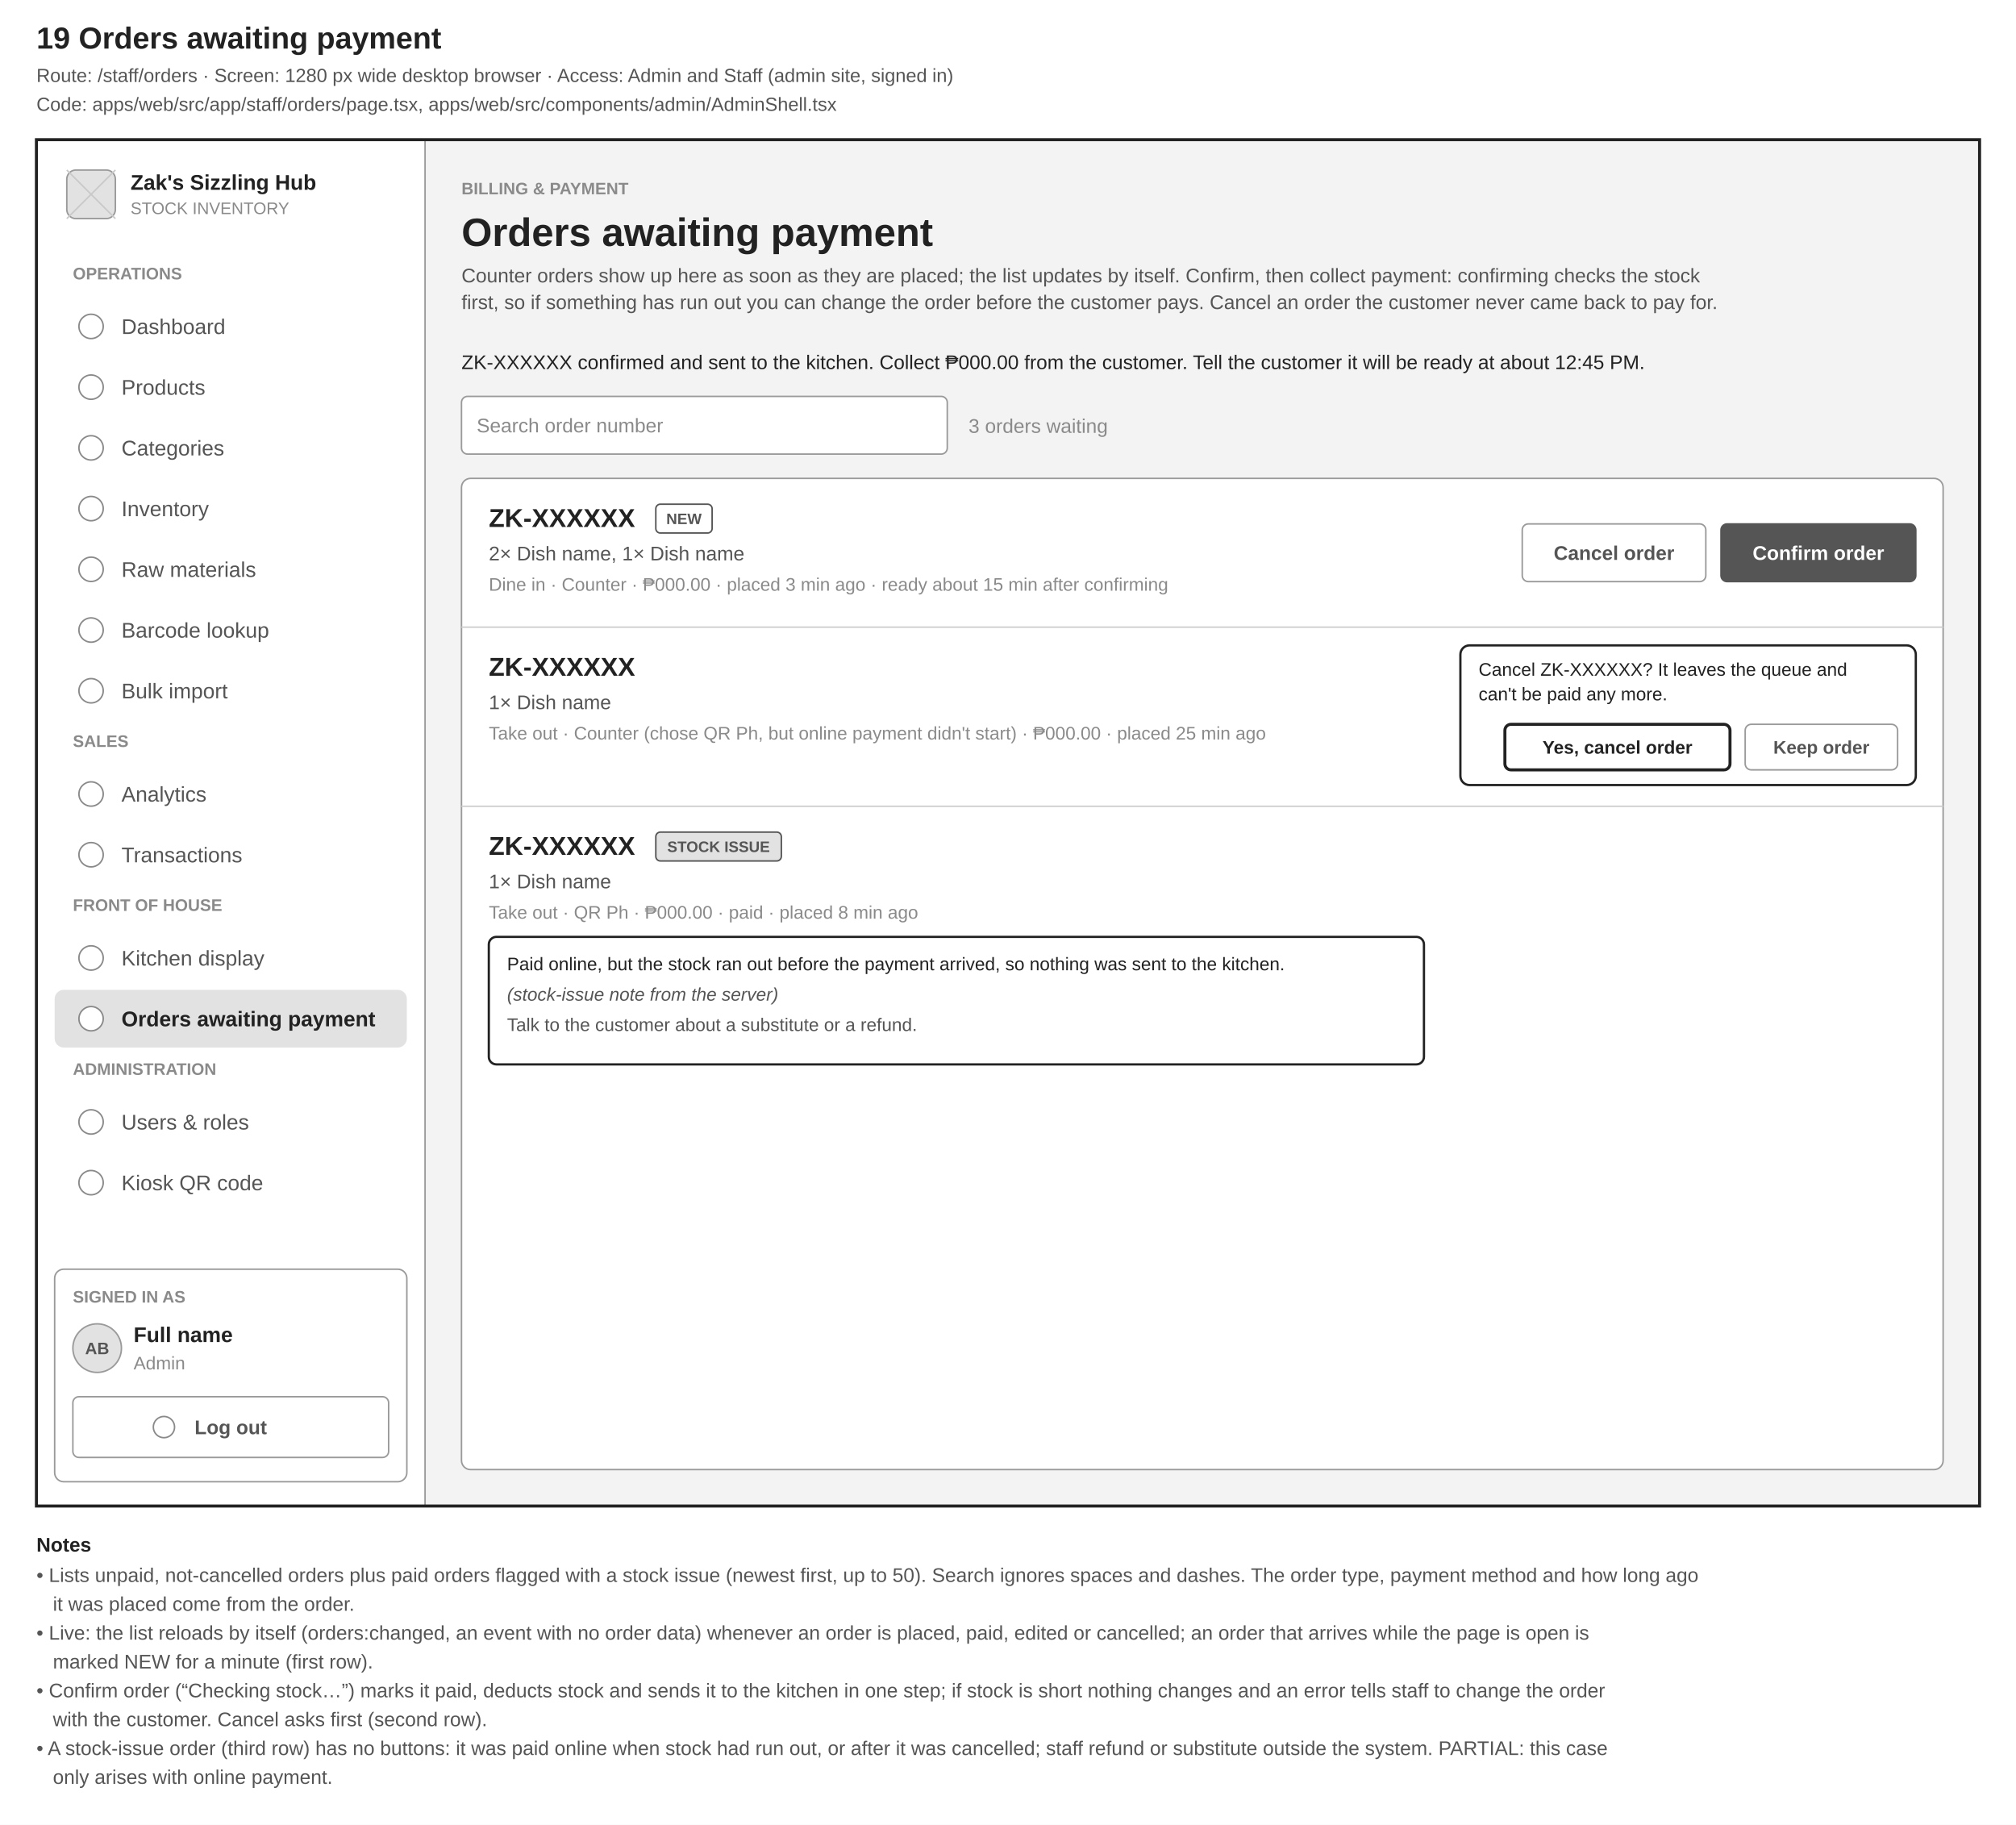
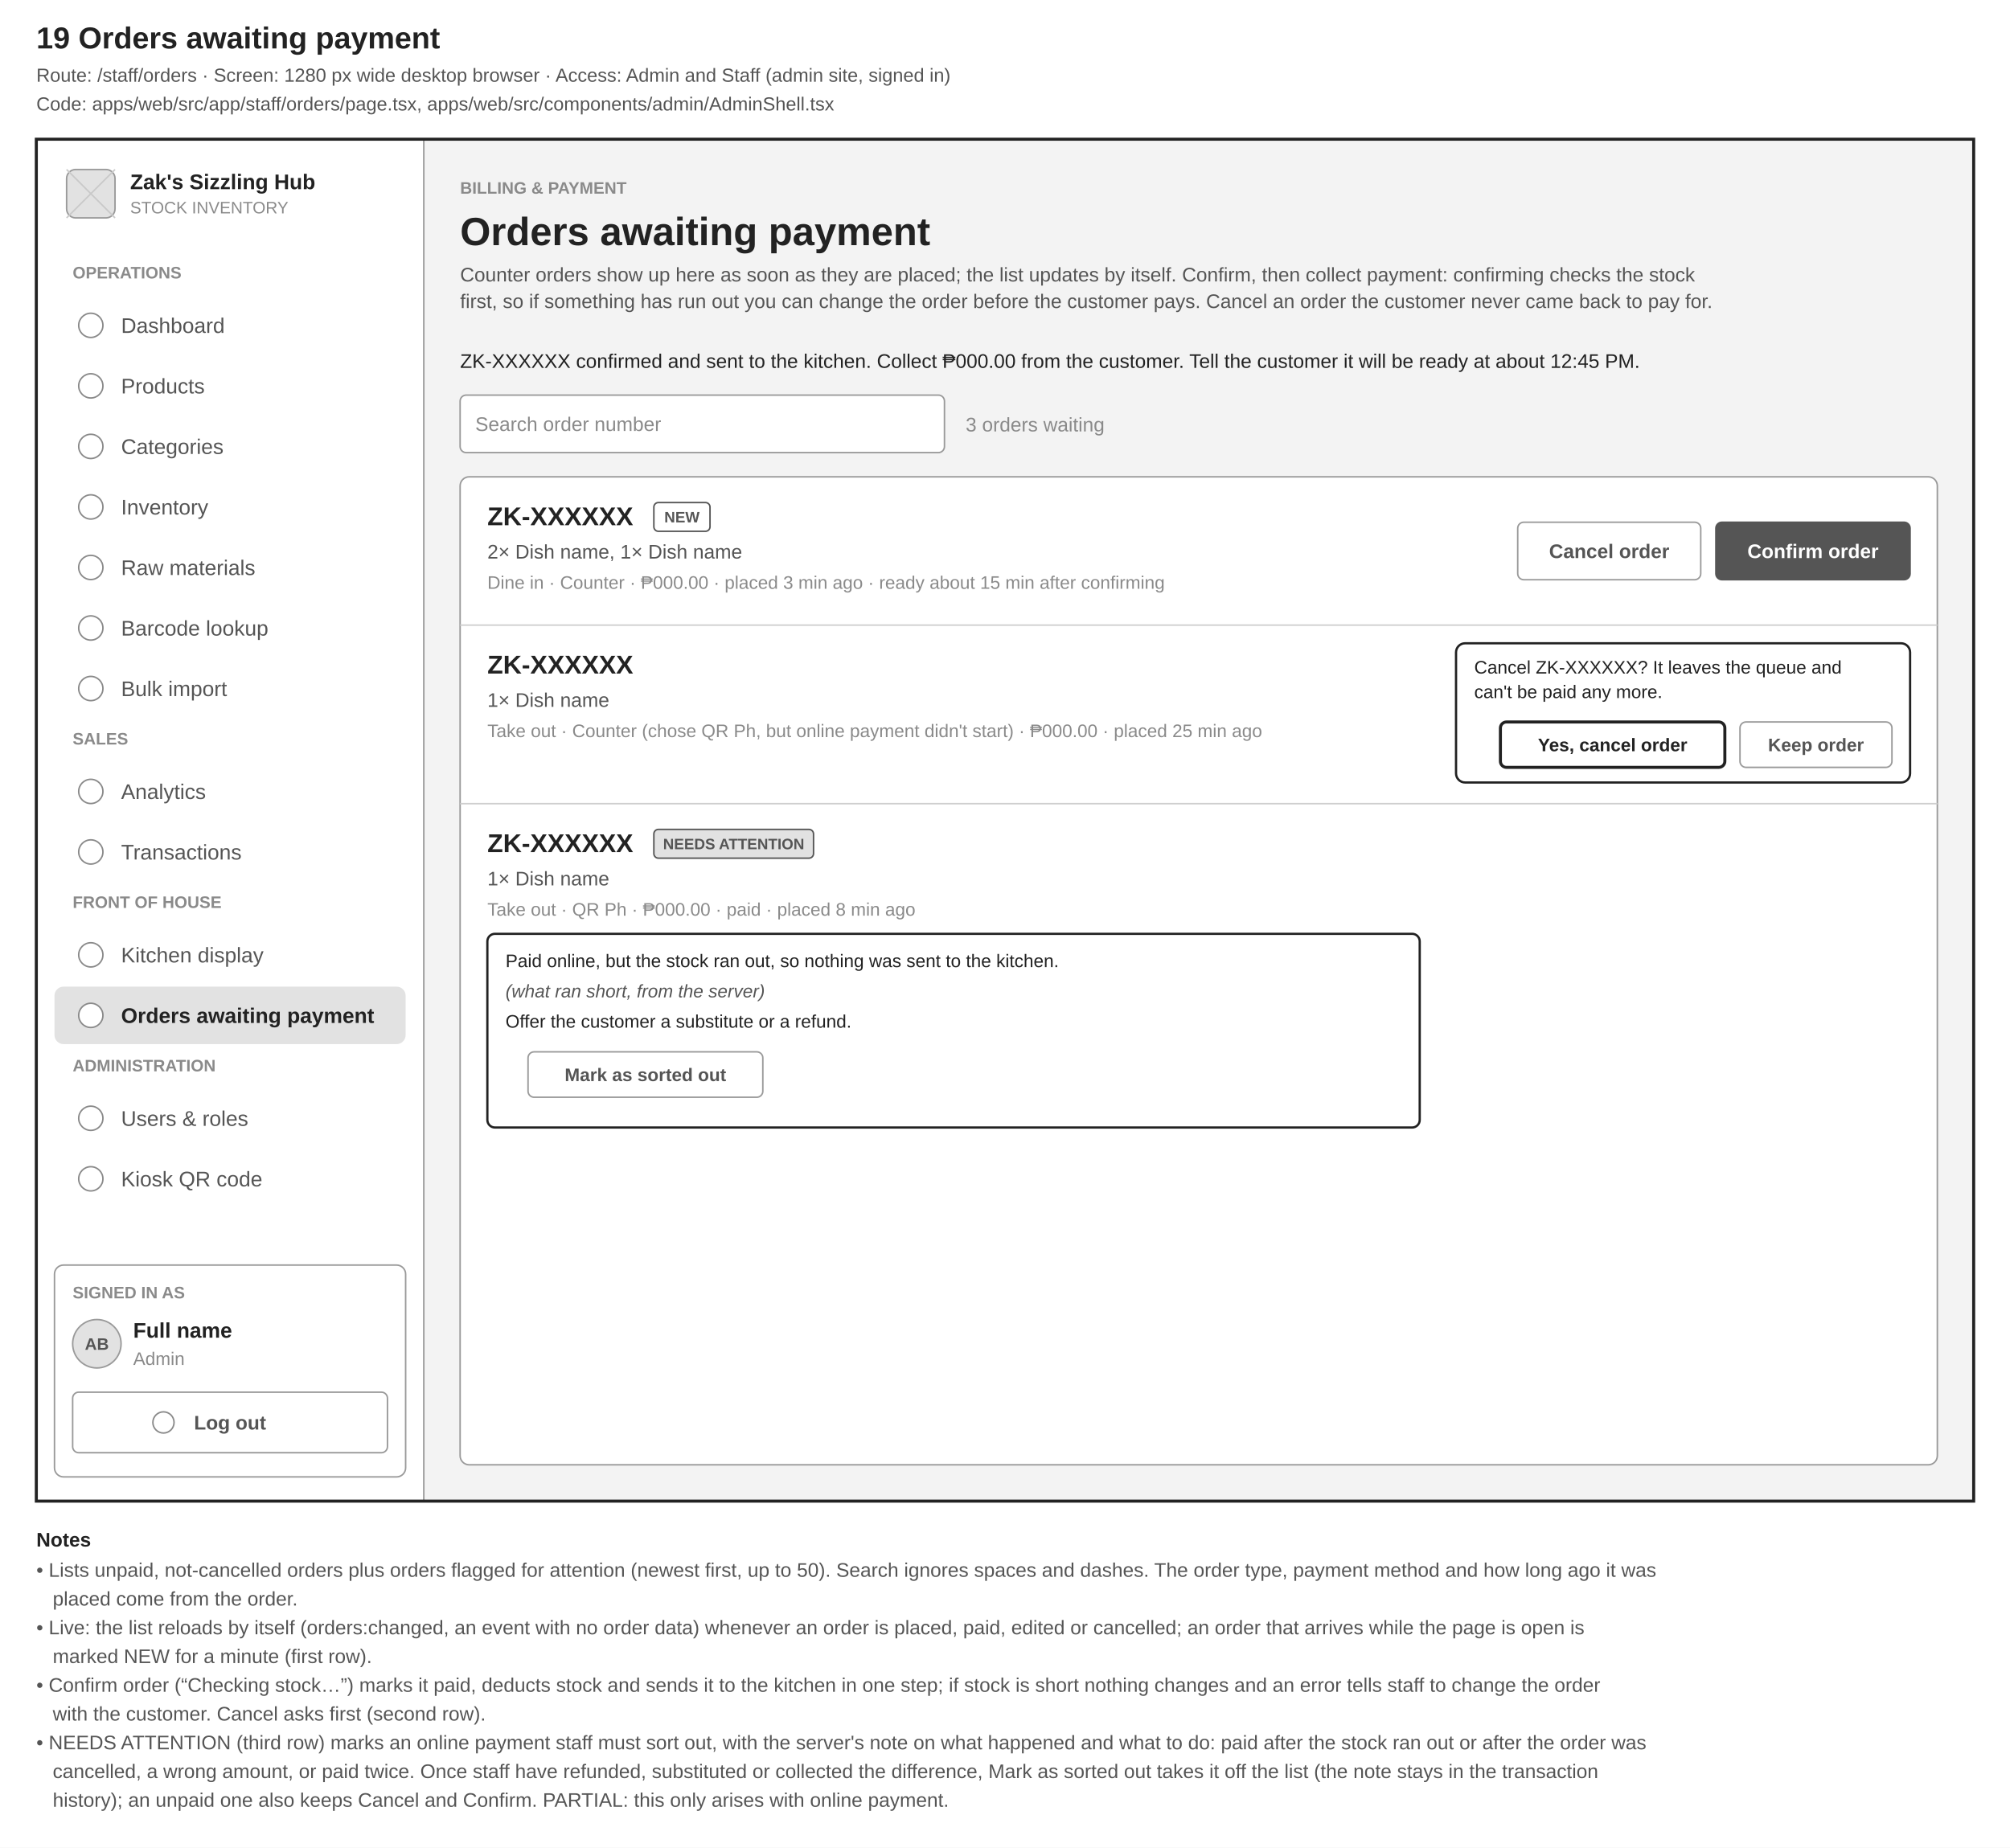
- <svg xmlns="http://www.w3.org/2000/svg" width="1328" height="1202" viewBox="0 0 1328 1202">
-   <rect x="0" y="0" width="1328" height="1202" fill="#ffffff" />
+ <svg xmlns="http://www.w3.org/2000/svg" width="1328" height="1221" viewBox="0 0 1328 1221">
+   <rect x="0" y="0" width="1328" height="1221" fill="#ffffff" />
  <text x="24" y="32" font-family="Arial, Helvetica, sans-serif" font-size="20" font-weight="700" fill="#222222">19  Orders awaiting payment</text>
  <text x="24" y="54" font-family="Arial, Helvetica, sans-serif" font-size="12.5" fill="#555555">Route: /staff/orders   ·   Screen: 1280 px wide desktop browser   ·   Access: Admin and Staff (admin site, signed in)</text>
  <text x="24" y="73" font-family="Arial, Helvetica, sans-serif" font-size="12.5" fill="#555555">Code: apps/web/src/app/staff/orders/page.tsx, apps/web/src/components/admin/AdminShell.tsx</text>
  <text x="24" y="1022" font-family="Arial, Helvetica, sans-serif" font-size="13" font-weight="700" fill="#222222">Notes</text>
-   <text x="24" y="1042" font-family="Arial, Helvetica, sans-serif" font-size="13" fill="#555555" xml:space="preserve">• Lists unpaid, not-cancelled orders plus paid orders flagged with a stock issue (newest first, up to 50). Search ignores spaces and dashes. The order type, payment method and how long ago</text>
-   <text x="24" y="1061" font-family="Arial, Helvetica, sans-serif" font-size="13" fill="#555555" xml:space="preserve">   it was placed come from the order.</text>
+   <text x="24" y="1042" font-family="Arial, Helvetica, sans-serif" font-size="13" fill="#555555" xml:space="preserve">• Lists unpaid, not-cancelled orders plus orders flagged for attention (newest first, up to 50). Search ignores spaces and dashes. The order type, payment method and how long ago it was</text>
+   <text x="24" y="1061" font-family="Arial, Helvetica, sans-serif" font-size="13" fill="#555555" xml:space="preserve">   placed come from the order.</text>
  <text x="24" y="1080" font-family="Arial, Helvetica, sans-serif" font-size="13" fill="#555555" xml:space="preserve">• Live: the list reloads by itself (orders:changed, an event with no order data) whenever an order is placed, paid, edited or cancelled; an order that arrives while the page is open is</text>
  <text x="24" y="1099" font-family="Arial, Helvetica, sans-serif" font-size="13" fill="#555555" xml:space="preserve">   marked NEW for a minute (first row).</text>
  <text x="24" y="1118" font-family="Arial, Helvetica, sans-serif" font-size="13" fill="#555555" xml:space="preserve">• Confirm order (“Checking stock…”) marks it paid, deducts stock and sends it to the kitchen in one step; if stock is short nothing changes and an error tells staff to change the order</text>
  <text x="24" y="1137" font-family="Arial, Helvetica, sans-serif" font-size="13" fill="#555555" xml:space="preserve">   with the customer. Cancel asks first (second row).</text>
-   <text x="24" y="1156" font-family="Arial, Helvetica, sans-serif" font-size="13" fill="#555555" xml:space="preserve">• A stock-issue order (third row) has no buttons: it was paid online when stock had run out, or after it was cancelled; staff refund or substitute outside the system. PARTIAL: this case</text>
-   <text x="24" y="1175" font-family="Arial, Helvetica, sans-serif" font-size="13" fill="#555555" xml:space="preserve">   only arises with online payment.</text>
+   <text x="24" y="1156" font-family="Arial, Helvetica, sans-serif" font-size="13" fill="#555555" xml:space="preserve">• NEEDS ATTENTION (third row) marks an online payment staff must sort out, with the server's note on what happened and what to do: paid after the stock ran out or after the order was</text>
+   <text x="24" y="1175" font-family="Arial, Helvetica, sans-serif" font-size="13" fill="#555555" xml:space="preserve">   cancelled, a wrong amount, or paid twice. Once staff have refunded, substituted or collected the difference, Mark as sorted out takes it off the list (the note stays in the transaction</text>
+   <text x="24" y="1194" font-family="Arial, Helvetica, sans-serif" font-size="13" fill="#555555" xml:space="preserve">   history); an unpaid one also keeps Cancel and Confirm. PARTIAL: this only arises with online payment.</text>
  <g transform="translate(24,92)">
    <clipPath id="frame">
      <rect x="0" y="0" width="1280" height="900" />
    </clipPath>
    <g clip-path="url(#frame)">
      <rect x="0" y="0" width="1280" height="900" fill="#ffffff" />
      <rect x="0" y="0" width="1280" height="900" rx="0" fill="#f3f3f3" stroke="none" />
      <rect x="0" y="0" width="256" height="900" rx="0" fill="#ffffff" stroke="none" />
      <line x1="256" y1="0" x2="256" y2="900" stroke="#9a9a9a" stroke-width="1" />
      <rect x="20" y="20" width="32" height="32" rx="6" fill="#e2e2e2" stroke="#9a9a9a" stroke-width="1" />
      <line x1="20" y1="20" x2="52" y2="52" stroke="#c9c9c9" stroke-width="1" />
      <line x1="52" y1="20" x2="20" y2="52" stroke="#c9c9c9" stroke-width="1" />
      <text x="62" y="33" font-family="Arial, Helvetica, sans-serif" font-size="14" font-weight="700" text-anchor="start" fill="#222222">Zak's Sizzling Hub</text>
      <text x="62" y="49" font-family="Arial, Helvetica, sans-serif" font-size="11" font-weight="400" text-anchor="start" fill="#8a8a8a">STOCK INVENTORY</text>
      <text x="24" y="92" font-family="Arial, Helvetica, sans-serif" font-size="11" font-weight="700" text-anchor="start" fill="#8a8a8a">OPERATIONS</text>
      <circle cx="36" cy="123" r="8" fill="#ffffff" stroke="#8a8a8a" stroke-width="1" />
      <text x="56" y="128" font-family="Arial, Helvetica, sans-serif" font-size="14" font-weight="400" text-anchor="start" fill="#555555">Dashboard</text>
      <circle cx="36" cy="163" r="8" fill="#ffffff" stroke="#8a8a8a" stroke-width="1" />
      <text x="56" y="168" font-family="Arial, Helvetica, sans-serif" font-size="14" font-weight="400" text-anchor="start" fill="#555555">Products</text>
      <circle cx="36" cy="203" r="8" fill="#ffffff" stroke="#8a8a8a" stroke-width="1" />
      <text x="56" y="208" font-family="Arial, Helvetica, sans-serif" font-size="14" font-weight="400" text-anchor="start" fill="#555555">Categories</text>
      <circle cx="36" cy="243" r="8" fill="#ffffff" stroke="#8a8a8a" stroke-width="1" />
      <text x="56" y="248" font-family="Arial, Helvetica, sans-serif" font-size="14" font-weight="400" text-anchor="start" fill="#555555">Inventory</text>
      <circle cx="36" cy="283" r="8" fill="#ffffff" stroke="#8a8a8a" stroke-width="1" />
      <text x="56" y="288" font-family="Arial, Helvetica, sans-serif" font-size="14" font-weight="400" text-anchor="start" fill="#555555">Raw materials</text>
      <circle cx="36" cy="323" r="8" fill="#ffffff" stroke="#8a8a8a" stroke-width="1" />
      <text x="56" y="328" font-family="Arial, Helvetica, sans-serif" font-size="14" font-weight="400" text-anchor="start" fill="#555555">Barcode lookup</text>
      <circle cx="36" cy="363" r="8" fill="#ffffff" stroke="#8a8a8a" stroke-width="1" />
      <text x="56" y="368" font-family="Arial, Helvetica, sans-serif" font-size="14" font-weight="400" text-anchor="start" fill="#555555">Bulk import</text>
      <text x="24" y="400" font-family="Arial, Helvetica, sans-serif" font-size="11" font-weight="700" text-anchor="start" fill="#8a8a8a">SALES</text>
      <circle cx="36" cy="431" r="8" fill="#ffffff" stroke="#8a8a8a" stroke-width="1" />
      <text x="56" y="436" font-family="Arial, Helvetica, sans-serif" font-size="14" font-weight="400" text-anchor="start" fill="#555555">Analytics</text>
      <circle cx="36" cy="471" r="8" fill="#ffffff" stroke="#8a8a8a" stroke-width="1" />
      <text x="56" y="476" font-family="Arial, Helvetica, sans-serif" font-size="14" font-weight="400" text-anchor="start" fill="#555555">Transactions</text>
      <text x="24" y="508" font-family="Arial, Helvetica, sans-serif" font-size="11" font-weight="700" text-anchor="start" fill="#8a8a8a">FRONT OF HOUSE</text>
      <circle cx="36" cy="539" r="8" fill="#ffffff" stroke="#8a8a8a" stroke-width="1" />
      <text x="56" y="544" font-family="Arial, Helvetica, sans-serif" font-size="14" font-weight="400" text-anchor="start" fill="#555555">Kitchen display</text>
      <rect x="12" y="560" width="232" height="38" rx="6" fill="#e2e2e2" stroke="none" />
      <circle cx="36" cy="579" r="8" fill="#ffffff" stroke="#8a8a8a" stroke-width="1" />
      <text x="56" y="584" font-family="Arial, Helvetica, sans-serif" font-size="14" font-weight="700" text-anchor="start" fill="#222222">Orders awaiting payment</text>
      <text x="24" y="616" font-family="Arial, Helvetica, sans-serif" font-size="11" font-weight="700" text-anchor="start" fill="#8a8a8a">ADMINISTRATION</text>
      <circle cx="36" cy="647" r="8" fill="#ffffff" stroke="#8a8a8a" stroke-width="1" />
      <text x="56" y="652" font-family="Arial, Helvetica, sans-serif" font-size="14" font-weight="400" text-anchor="start" fill="#555555">Users &amp; roles</text>
      <circle cx="36" cy="687" r="8" fill="#ffffff" stroke="#8a8a8a" stroke-width="1" />
      <text x="56" y="692" font-family="Arial, Helvetica, sans-serif" font-size="14" font-weight="400" text-anchor="start" fill="#555555">Kiosk QR code</text>
      <rect x="12" y="744" width="232" height="140" rx="6" fill="#ffffff" stroke="#9a9a9a" stroke-width="1" />
      <text x="24" y="766" font-family="Arial, Helvetica, sans-serif" font-size="11" font-weight="700" text-anchor="start" fill="#8a8a8a">SIGNED IN AS</text>
      <circle cx="40" cy="796" r="16" fill="#e2e2e2" stroke="#9a9a9a" stroke-width="1" />
      <text x="40" y="800" font-family="Arial, Helvetica, sans-serif" font-size="11" font-weight="700" text-anchor="middle" fill="#555555">AB</text>
      <text x="64" y="792" font-family="Arial, Helvetica, sans-serif" font-size="14" font-weight="700" text-anchor="start" fill="#222222">Full name</text>
      <text x="64" y="810" font-family="Arial, Helvetica, sans-serif" font-size="12" font-weight="400" text-anchor="start" fill="#8a8a8a">Admin</text>
      <rect x="24" y="828" width="208" height="40" rx="4" fill="#ffffff" stroke="#9a9a9a" stroke-width="1" />
      <text x="128.0" y="852.68" font-family="Arial, Helvetica, sans-serif" font-size="13" font-weight="700" text-anchor="middle" fill="#555555">Log out</text>
      <circle cx="84" cy="848" r="7" fill="#ffffff" stroke="#8a8a8a" stroke-width="1" />
      <text x="280" y="36" font-family="Arial, Helvetica, sans-serif" font-size="11" font-weight="700" text-anchor="start" fill="#8a8a8a">BILLING &amp; PAYMENT</text>
      <text x="280" y="70" font-family="Arial, Helvetica, sans-serif" font-size="26" font-weight="700" text-anchor="start" fill="#222222">Orders awaiting payment</text>
      <text x="280" y="94" font-family="Arial, Helvetica, sans-serif" font-size="13" font-weight="400" text-anchor="start" fill="#555555">Counter orders show up here as soon as they are placed; the list updates by itself. Confirm, then collect payment: confirming checks the stock</text>
      <text x="280" y="111.55" font-family="Arial, Helvetica, sans-serif" font-size="13" font-weight="400" text-anchor="start" fill="#555555">first, so if something has run out you can change the order before the customer pays. Cancel an order the customer never came back to pay for.</text>
      <text x="280" y="151.1" font-family="Arial, Helvetica, sans-serif" font-size="13" font-weight="400" text-anchor="start" fill="#222222">ZK-XXXXXX confirmed and sent to the kitchen. Collect ₱000.00 from the customer. Tell the customer it will be ready at about 12:45 PM.</text>
      <rect x="280" y="169.1" width="320" height="38" rx="4" fill="#ffffff" stroke="#9a9a9a" stroke-width="1" />
      <text x="290" y="192.78" font-family="Arial, Helvetica, sans-serif" font-size="13" font-weight="400" text-anchor="start" fill="#8a8a8a">Search order number</text>
      <text x="614" y="193.1" font-family="Arial, Helvetica, sans-serif" font-size="13" font-weight="400" text-anchor="start" fill="#8a8a8a">3 orders waiting</text>
      <rect x="280" y="223.1" width="976" height="652.9" rx="6" fill="#ffffff" stroke="#9a9a9a" stroke-width="1" />
      <text x="298" y="255.1" font-family="Arial, Helvetica, sans-serif" font-size="17" font-weight="700" text-anchor="start" fill="#222222">ZK-XXXXXX</text>
      <rect x="408" y="240.1" width="37.1" height="19" rx="3" fill="#ffffff" stroke="#555555" stroke-width="1" />
      <text x="426.55" y="253.2" font-family="Arial, Helvetica, sans-serif" font-size="10" font-weight="700" text-anchor="middle" fill="#555555">NEW</text>
      <text x="298" y="277.1" font-family="Arial, Helvetica, sans-serif" font-size="13" font-weight="400" text-anchor="start" fill="#555555">2× Dish name, 1× Dish name</text>
      <text x="298" y="297.1" font-family="Arial, Helvetica, sans-serif" font-size="12" font-weight="400" text-anchor="start" fill="#8a8a8a">Dine in · Counter · ₱000.00 · placed 3 min ago · ready about 15 min after confirming</text>
      <rect x="1109.67" y="253.1" width="128.33" height="38" rx="4" fill="#555555" stroke="#555555" stroke-width="1" />
      <text x="1173.835" y="276.78" font-family="Arial, Helvetica, sans-serif" font-size="13" font-weight="700" text-anchor="middle" fill="#ffffff">Confirm order</text>
      <rect x="978.75" y="253.1" width="120.92" height="38" rx="4" fill="#ffffff" stroke="#9a9a9a" stroke-width="1" />
      <text x="1039.21" y="276.78" font-family="Arial, Helvetica, sans-serif" font-size="13" font-weight="700" text-anchor="middle" fill="#555555">Cancel order</text>
      <line x1="280" y1="321.1" x2="1256" y2="321.1" stroke="#cfcfcf" stroke-width="1" />
      <text x="298" y="353.1" font-family="Arial, Helvetica, sans-serif" font-size="17" font-weight="700" text-anchor="start" fill="#222222">ZK-XXXXXX</text>
      <text x="298" y="375.1" font-family="Arial, Helvetica, sans-serif" font-size="13" font-weight="400" text-anchor="start" fill="#555555">1× Dish name</text>
      <text x="298" y="395.1" font-family="Arial, Helvetica, sans-serif" font-size="12" font-weight="400" text-anchor="start" fill="#8a8a8a">Take out · Counter (chose QR Ph, but online payment didn't start) · ₱000.00 · placed 25 min ago</text>
      <rect x="938" y="333.1" width="300" height="92" rx="6" fill="#ffffff" stroke="#222222" stroke-width="1.5" />
      <text x="950" y="353.1" font-family="Arial, Helvetica, sans-serif" font-size="12" font-weight="400" text-anchor="start" fill="#222222">Cancel ZK-XXXXXX? It leaves the queue and</text>
      <text x="950" y="369.3" font-family="Arial, Helvetica, sans-serif" font-size="12" font-weight="400" text-anchor="start" fill="#222222">can't be paid any more.</text>
      <rect x="1125.6" y="385.1" width="100.4" height="30" rx="4" fill="#ffffff" stroke="#9a9a9a" stroke-width="1" />
      <text x="1175.8" y="404.42" font-family="Arial, Helvetica, sans-serif" font-size="12" font-weight="700" text-anchor="middle" fill="#555555">Keep order</text>
      <rect x="967.32" y="385.1" width="148.28" height="30" rx="4" fill="#ffffff" stroke="#222222" stroke-width="2" />
      <text x="1041.46" y="404.42" font-family="Arial, Helvetica, sans-serif" font-size="12" font-weight="700" text-anchor="middle" fill="#222222">Yes, cancel order</text>
      <line x1="280" y1="439.1" x2="1256" y2="439.1" stroke="#cfcfcf" stroke-width="1" />
      <text x="298" y="471.1" font-family="Arial, Helvetica, sans-serif" font-size="17" font-weight="700" text-anchor="start" fill="#222222">ZK-XXXXXX</text>
-       <rect x="408" y="456.1" width="82.7" height="19" rx="3" fill="#e2e2e2" stroke="#555555" stroke-width="1" />
-       <text x="449.35" y="469.2" font-family="Arial, Helvetica, sans-serif" font-size="10" font-weight="700" text-anchor="middle" fill="#555555">STOCK ISSUE</text>
+       <rect x="408" y="456.1" width="105.5" height="19" rx="3" fill="#e2e2e2" stroke="#555555" stroke-width="1" />
+       <text x="460.75" y="469.2" font-family="Arial, Helvetica, sans-serif" font-size="10" font-weight="700" text-anchor="middle" fill="#555555">NEEDS ATTENTION</text>
      <text x="298" y="493.1" font-family="Arial, Helvetica, sans-serif" font-size="13" font-weight="400" text-anchor="start" fill="#555555">1× Dish name</text>
      <text x="298" y="513.1" font-family="Arial, Helvetica, sans-serif" font-size="12" font-weight="400" text-anchor="start" fill="#8a8a8a">Take out · QR Ph · ₱000.00 · paid · placed 8 min ago</text>
-       <rect x="298" y="525.1" width="616" height="84" rx="5" fill="#ffffff" stroke="#222222" stroke-width="1.5" />
-       <text x="310" y="547.1" font-family="Arial, Helvetica, sans-serif" font-size="12" font-weight="400" text-anchor="start" fill="#222222">Paid online, but the stock ran out before the payment arrived, so nothing was sent to the kitchen.</text>
-       <text x="310" y="567.1" font-family="Arial, Helvetica, sans-serif" font-size="12" font-weight="400" text-anchor="start" fill="#555555" font-style="italic">(stock-issue note from the server)</text>
-       <text x="310" y="587.1" font-family="Arial, Helvetica, sans-serif" font-size="12" font-weight="400" text-anchor="start" fill="#555555">Talk to the customer about a substitute or a refund.</text>
+       <rect x="298" y="525.1" width="616" height="128" rx="5" fill="#ffffff" stroke="#222222" stroke-width="1.5" />
+       <text x="310" y="547.1" font-family="Arial, Helvetica, sans-serif" font-size="12" font-weight="400" text-anchor="start" fill="#222222">Paid online, but the stock ran out, so nothing was sent to the kitchen.</text>
+       <text x="310" y="567.1" font-family="Arial, Helvetica, sans-serif" font-size="12" font-weight="400" text-anchor="start" fill="#555555" font-style="italic">(what ran short, from the server)</text>
+       <text x="310" y="587.1" font-family="Arial, Helvetica, sans-serif" font-size="12" font-weight="400" text-anchor="start" fill="#222222">Offer the customer a substitute or a refund.</text>
+       <rect x="324.88" y="603.1" width="155.12" height="30" rx="4" fill="#ffffff" stroke="#9a9a9a" stroke-width="1" />
+       <text x="402.44" y="622.42" font-family="Arial, Helvetica, sans-serif" font-size="12" font-weight="700" text-anchor="middle" fill="#555555">Mark as sorted out</text>
    </g>
    <rect x="0" y="0" width="1280" height="900" fill="none" stroke="#222222" stroke-width="2" />
  </g>
</svg>
